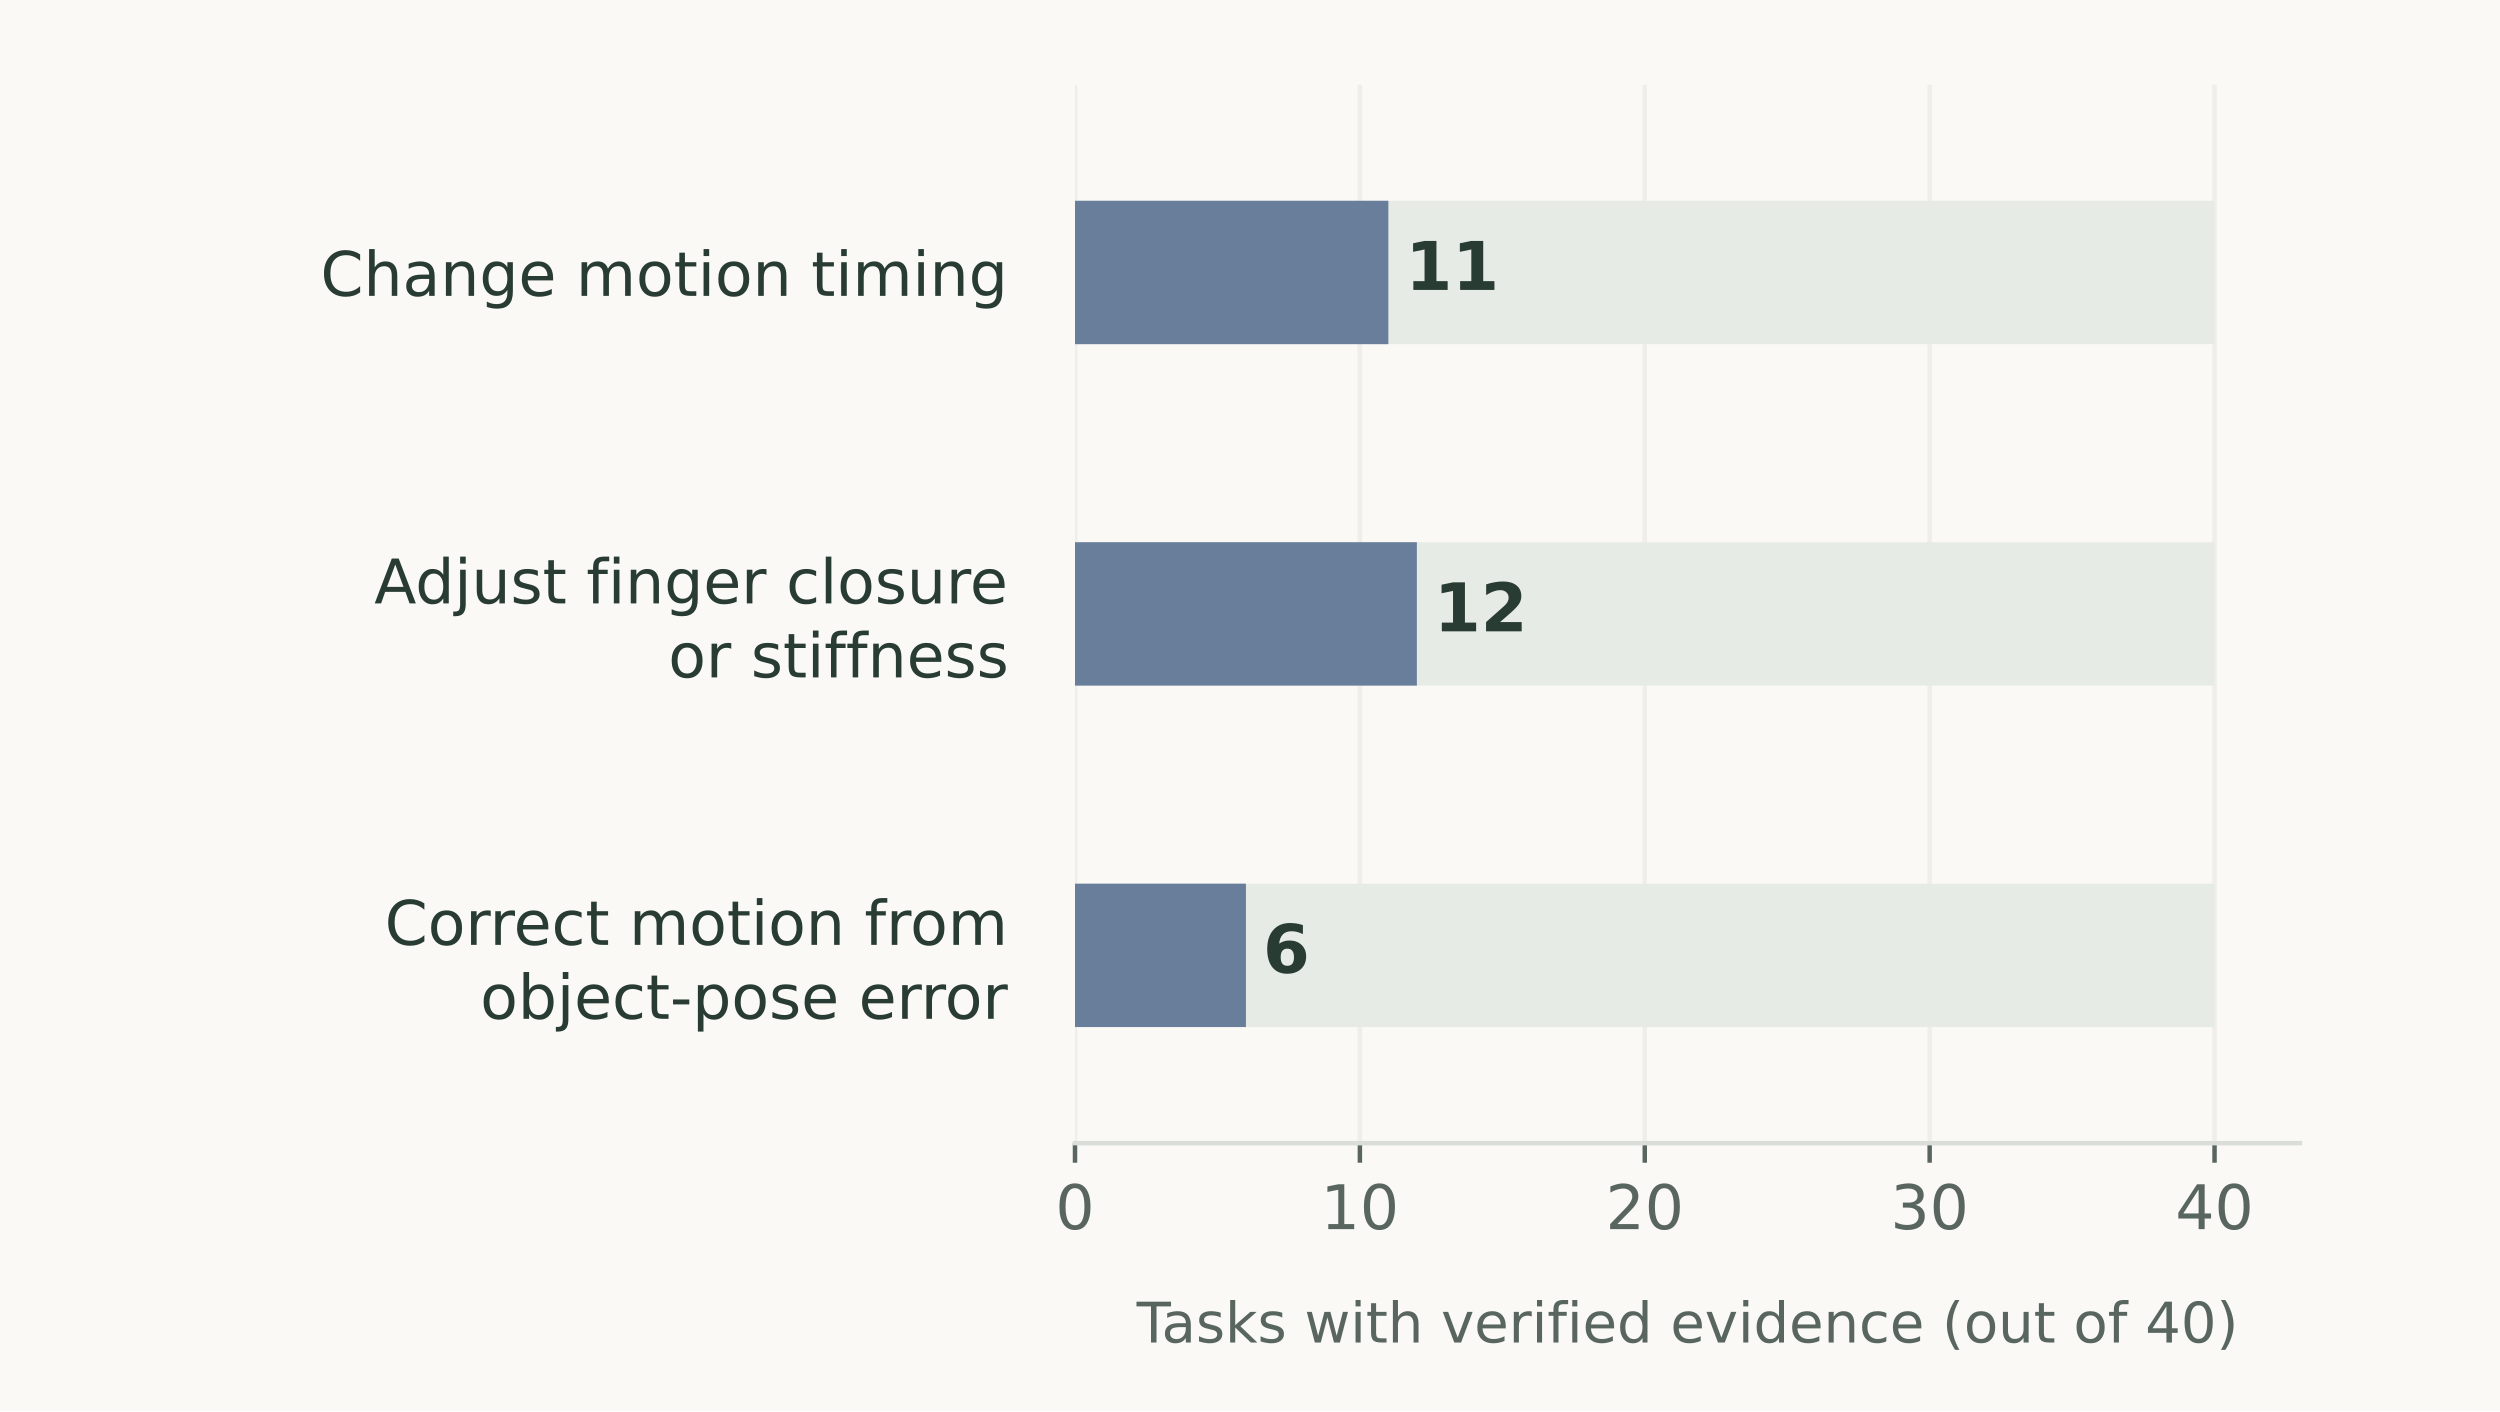
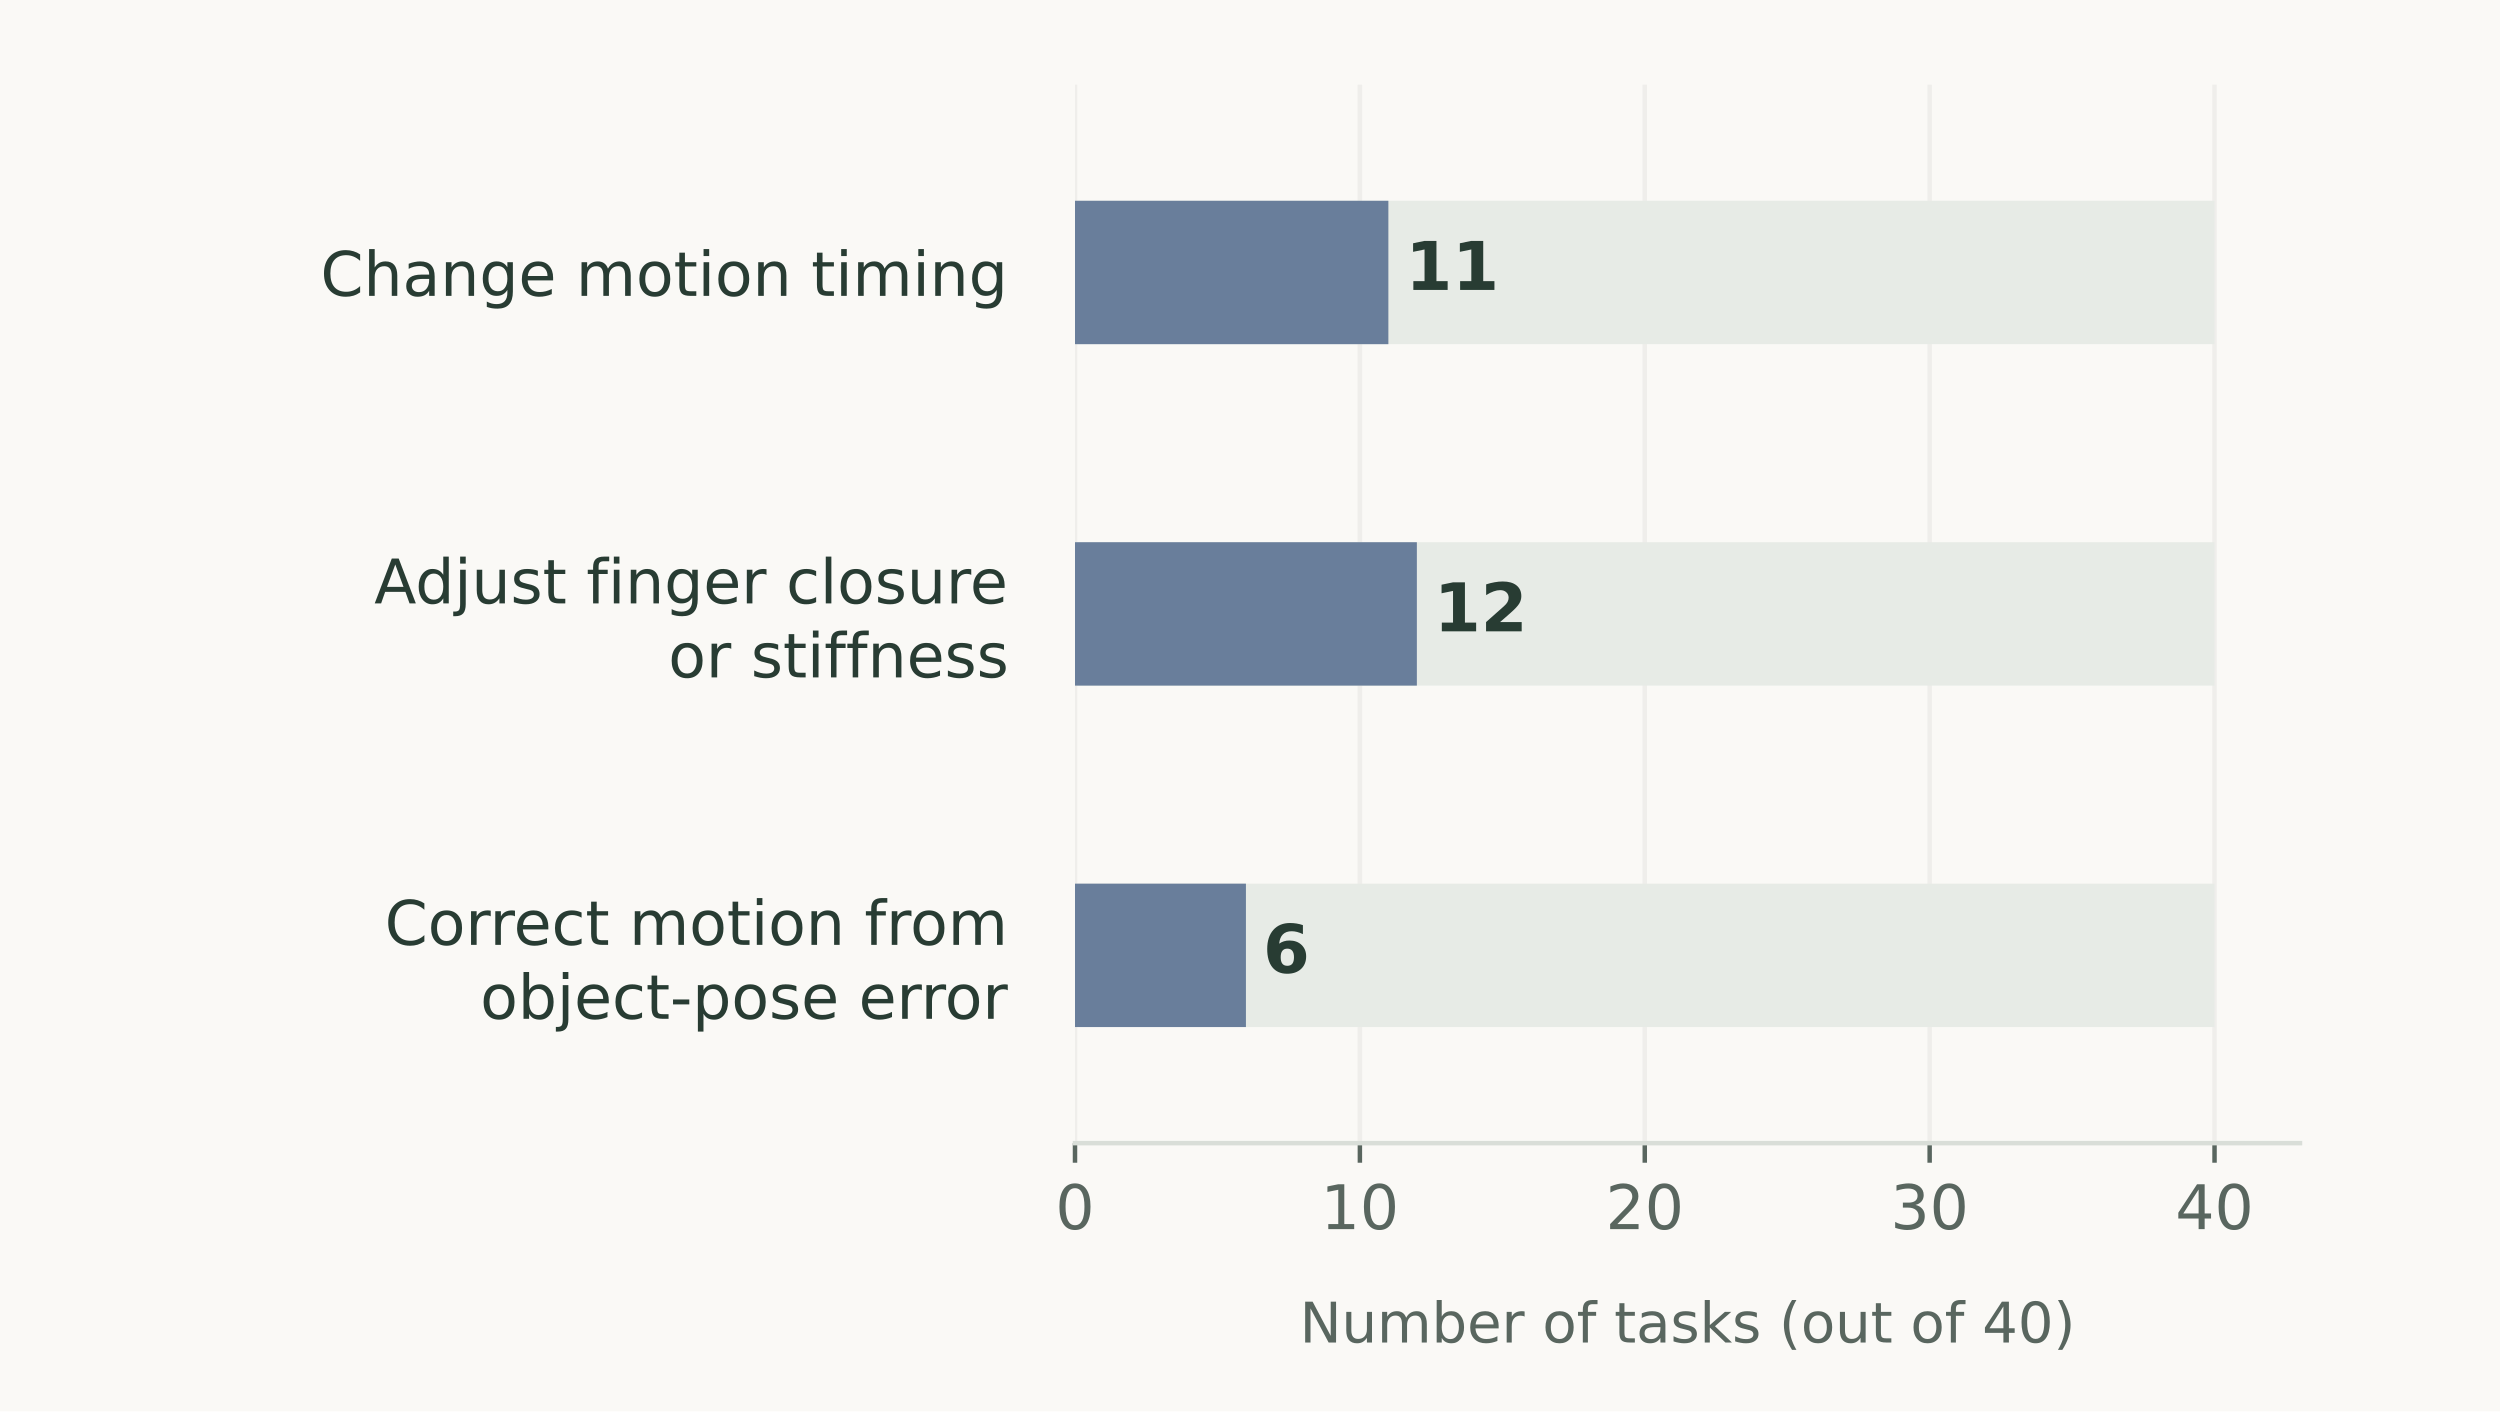
<svg xmlns="http://www.w3.org/2000/svg" xmlns:xlink="http://www.w3.org/1999/xlink" width="446.4pt" height="252pt" viewBox="0 0 446.4 252" version="1.1">
  <defs>
    <style type="text/css">*{stroke-linejoin: round; stroke-linecap: butt}</style>
  </defs>
  <g id="figure_1">
    <g id="patch_1">
      <path d="M 0 252 L 446.4 252 L 446.4 0 L 0 0 z " style="fill: #faf9f6" />
    </g>
    <g id="axes_1">
      <g id="patch_2">
        <path d="M 191.952 204.12 L 410.688 204.12 L 410.688 15.12 L 191.952 15.12 z " style="fill: #faf9f6" />
      </g>
      <g id="matplotlib.axis_1">
        <g id="xtick_1">
          <g id="line2d_1">
            <path d="M 191.952 204.12 L 191.952 15.12 " clip-path="url(#pe052f38a2a)" style="fill: none; stroke: #b0b0b0; stroke-opacity: 0.15; stroke-width: 0.8; stroke-linecap: square" />
          </g>
          <g id="line2d_2">
            <defs>
              <path id="m52a3c32e9c" d="M 0 0 L 0 3.5 " style="stroke: #59665f; stroke-width: 0.8" />
            </defs>
            <g>
              <use xlink:href="#m52a3c32e9c" x="191.952" y="204.12" style="fill: #59665f; stroke: #59665f; stroke-width: 0.8" />
            </g>
          </g>
          <g id="text_1">
            <text style="font-size: 11px; font-family: 'DejaVu Sans'; text-anchor: middle; fill: #59665f" x="191.952" y="219.477" transform="rotate(-0 191.952 219.4774)">0</text>
          </g>
        </g>
        <g id="xtick_2">
          <g id="line2d_3">
            <path d="M 242.821 204.12 L 242.821 15.12 " clip-path="url(#pe052f38a2a)" style="fill: none; stroke: #b0b0b0; stroke-opacity: 0.15; stroke-width: 0.8; stroke-linecap: square" />
          </g>
          <g id="line2d_4">
            <g>
              <use xlink:href="#m52a3c32e9c" x="242.821" y="204.12" style="fill: #59665f; stroke: #59665f; stroke-width: 0.8" />
            </g>
          </g>
          <g id="text_2">
            <text style="font-size: 11px; font-family: 'DejaVu Sans'; text-anchor: middle; fill: #59665f" x="242.821" y="219.477" transform="rotate(-0 242.8208 219.4774)">10</text>
          </g>
        </g>
        <g id="xtick_3">
          <g id="line2d_5">
            <path d="M 293.69 204.12 L 293.69 15.12 " clip-path="url(#pe052f38a2a)" style="fill: none; stroke: #b0b0b0; stroke-opacity: 0.15; stroke-width: 0.8; stroke-linecap: square" />
          </g>
          <g id="line2d_6">
            <g>
              <use xlink:href="#m52a3c32e9c" x="293.69" y="204.12" style="fill: #59665f; stroke: #59665f; stroke-width: 0.8" />
            </g>
          </g>
          <g id="text_3">
            <text style="font-size: 11px; font-family: 'DejaVu Sans'; text-anchor: middle; fill: #59665f" x="293.69" y="219.477" transform="rotate(-0 293.6897 219.4774)">20</text>
          </g>
        </g>
        <g id="xtick_4">
          <g id="line2d_7">
            <path d="M 344.559 204.12 L 344.559 15.12 " clip-path="url(#pe052f38a2a)" style="fill: none; stroke: #b0b0b0; stroke-opacity: 0.15; stroke-width: 0.8; stroke-linecap: square" />
          </g>
          <g id="line2d_8">
            <g>
              <use xlink:href="#m52a3c32e9c" x="344.559" y="204.12" style="fill: #59665f; stroke: #59665f; stroke-width: 0.8" />
            </g>
          </g>
          <g id="text_4">
            <text style="font-size: 11px; font-family: 'DejaVu Sans'; text-anchor: middle; fill: #59665f" x="344.559" y="219.477" transform="rotate(-0 344.5585 219.4774)">30</text>
          </g>
        </g>
        <g id="xtick_5">
          <g id="line2d_9">
            <path d="M 395.427 204.12 L 395.427 15.12 " clip-path="url(#pe052f38a2a)" style="fill: none; stroke: #b0b0b0; stroke-opacity: 0.15; stroke-width: 0.8; stroke-linecap: square" />
          </g>
          <g id="line2d_10">
            <g>
              <use xlink:href="#m52a3c32e9c" x="395.427" y="204.12" style="fill: #59665f; stroke: #59665f; stroke-width: 0.8" />
            </g>
          </g>
          <g id="text_5">
            <text style="font-size: 11px; font-family: 'DejaVu Sans'; text-anchor: middle; fill: #59665f" x="395.427" y="219.477" transform="rotate(-0 395.4273 219.4774)">40</text>
          </g>
        </g>
        <g id="text_6">
-           <text style="font-size: 10px; font-family: 'DejaVu Sans'; text-anchor: middle; fill: #59665f" x="301.32" y="239.718" transform="rotate(-0 301.32 239.7184)">Tasks with verified evidence (out of 40)</text>
+           <text style="font-size: 10px; font-family: 'DejaVu Sans'; text-anchor: middle; fill: #59665f" x="301.32" y="239.718" transform="rotate(-0 301.32 239.7184)">Number of tasks (out of 40)</text>
        </g>
      </g>
      <g id="matplotlib.axis_2">
        <g id="ytick_1">
          <g id="line2d_11" />
          <g id="text_7">
            <text style="font-size: 11px; font-family: 'DejaVu Sans'; text-anchor: end; fill: #283c33" x="179.952" y="52.831" transform="rotate(-0 179.952 52.8314)">Change motion timing</text>
          </g>
        </g>
        <g id="ytick_2">
          <g id="line2d_12" />
          <g id="text_8">
            <text style="font-size: 11px; font-family: 'DejaVu Sans'; fill: #283c33" transform="translate(66.817 107.7482)">Adjust finger closure</text>
            <text style="font-size: 11px; font-family: 'DejaVu Sans'; fill: #283c33" transform="translate(119.3265 120.9512)">or stiffness</text>
          </g>
        </g>
        <g id="ytick_3">
          <g id="line2d_13" />
          <g id="text_9">
            <text style="font-size: 11px; font-family: 'DejaVu Sans'; fill: #283c33" transform="translate(68.69731 168.7159)">Correct motion from</text>
            <text style="font-size: 11px; font-family: 'DejaVu Sans'; fill: #283c33" transform="translate(85.74559 181.9189)">object-pose error</text>
          </g>
        </g>
      </g>
      <g id="patch_3">
        <path d="M 191.952 35.849 L 395.427 35.849 L 395.427 61.455 L 191.952 61.455 z " clip-path="url(#pe052f38a2a)" style="fill: #e7ebe6" />
      </g>
      <g id="patch_4">
        <path d="M 191.952 96.817 L 395.427 96.817 L 395.427 122.423 L 191.952 122.423 z " clip-path="url(#pe052f38a2a)" style="fill: #e7ebe6" />
      </g>
      <g id="patch_5">
        <path d="M 191.952 157.785 L 395.427 157.785 L 395.427 183.391 L 191.952 183.391 z " clip-path="url(#pe052f38a2a)" style="fill: #e7ebe6" />
      </g>
      <g id="patch_6">
        <path d="M 191.952 35.849 L 247.908 35.849 L 247.908 61.455 L 191.952 61.455 z " clip-path="url(#pe052f38a2a)" style="fill: #697e9b" />
      </g>
      <g id="patch_7">
        <path d="M 191.952 96.817 L 252.995 96.817 L 252.995 122.423 L 191.952 122.423 z " clip-path="url(#pe052f38a2a)" style="fill: #697e9b" />
      </g>
      <g id="patch_8">
        <path d="M 191.952 157.785 L 222.473 157.785 L 222.473 183.391 L 191.952 183.391 z " clip-path="url(#pe052f38a2a)" style="fill: #697e9b" />
      </g>
      <g id="patch_9">
        <path d="M 191.952 204.12 L 410.688 204.12 " style="fill: none; stroke: #d9ded8; stroke-width: 0.8; stroke-linejoin: miter; stroke-linecap: square" />
      </g>
      <g id="text_10">
        <text style="font-weight: 700; font-size: 12px; font-family: 'DejaVu Sans'; text-anchor: start; fill: #283c33" x="250.96" y="51.769" transform="rotate(-0 250.9599 51.76945)">11</text>
      </g>
      <g id="text_11">
        <text style="font-weight: 700; font-size: 12px; font-family: 'DejaVu Sans'; text-anchor: start; fill: #283c33" x="256.047" y="112.737" transform="rotate(-0 256.0467 112.7372)">12</text>
      </g>
      <g id="text_12">
        <text style="font-weight: 700; font-size: 12px; font-family: 'DejaVu Sans'; text-anchor: start; fill: #283c33" x="225.525" y="173.705" transform="rotate(-0 225.5254 173.7049)">6</text>
      </g>
    </g>
  </g>
  <defs>
    <clipPath id="pe052f38a2a">
      <rect x="191.952" y="15.12" width="218.736" height="189" />
    </clipPath>
  </defs>
</svg>
